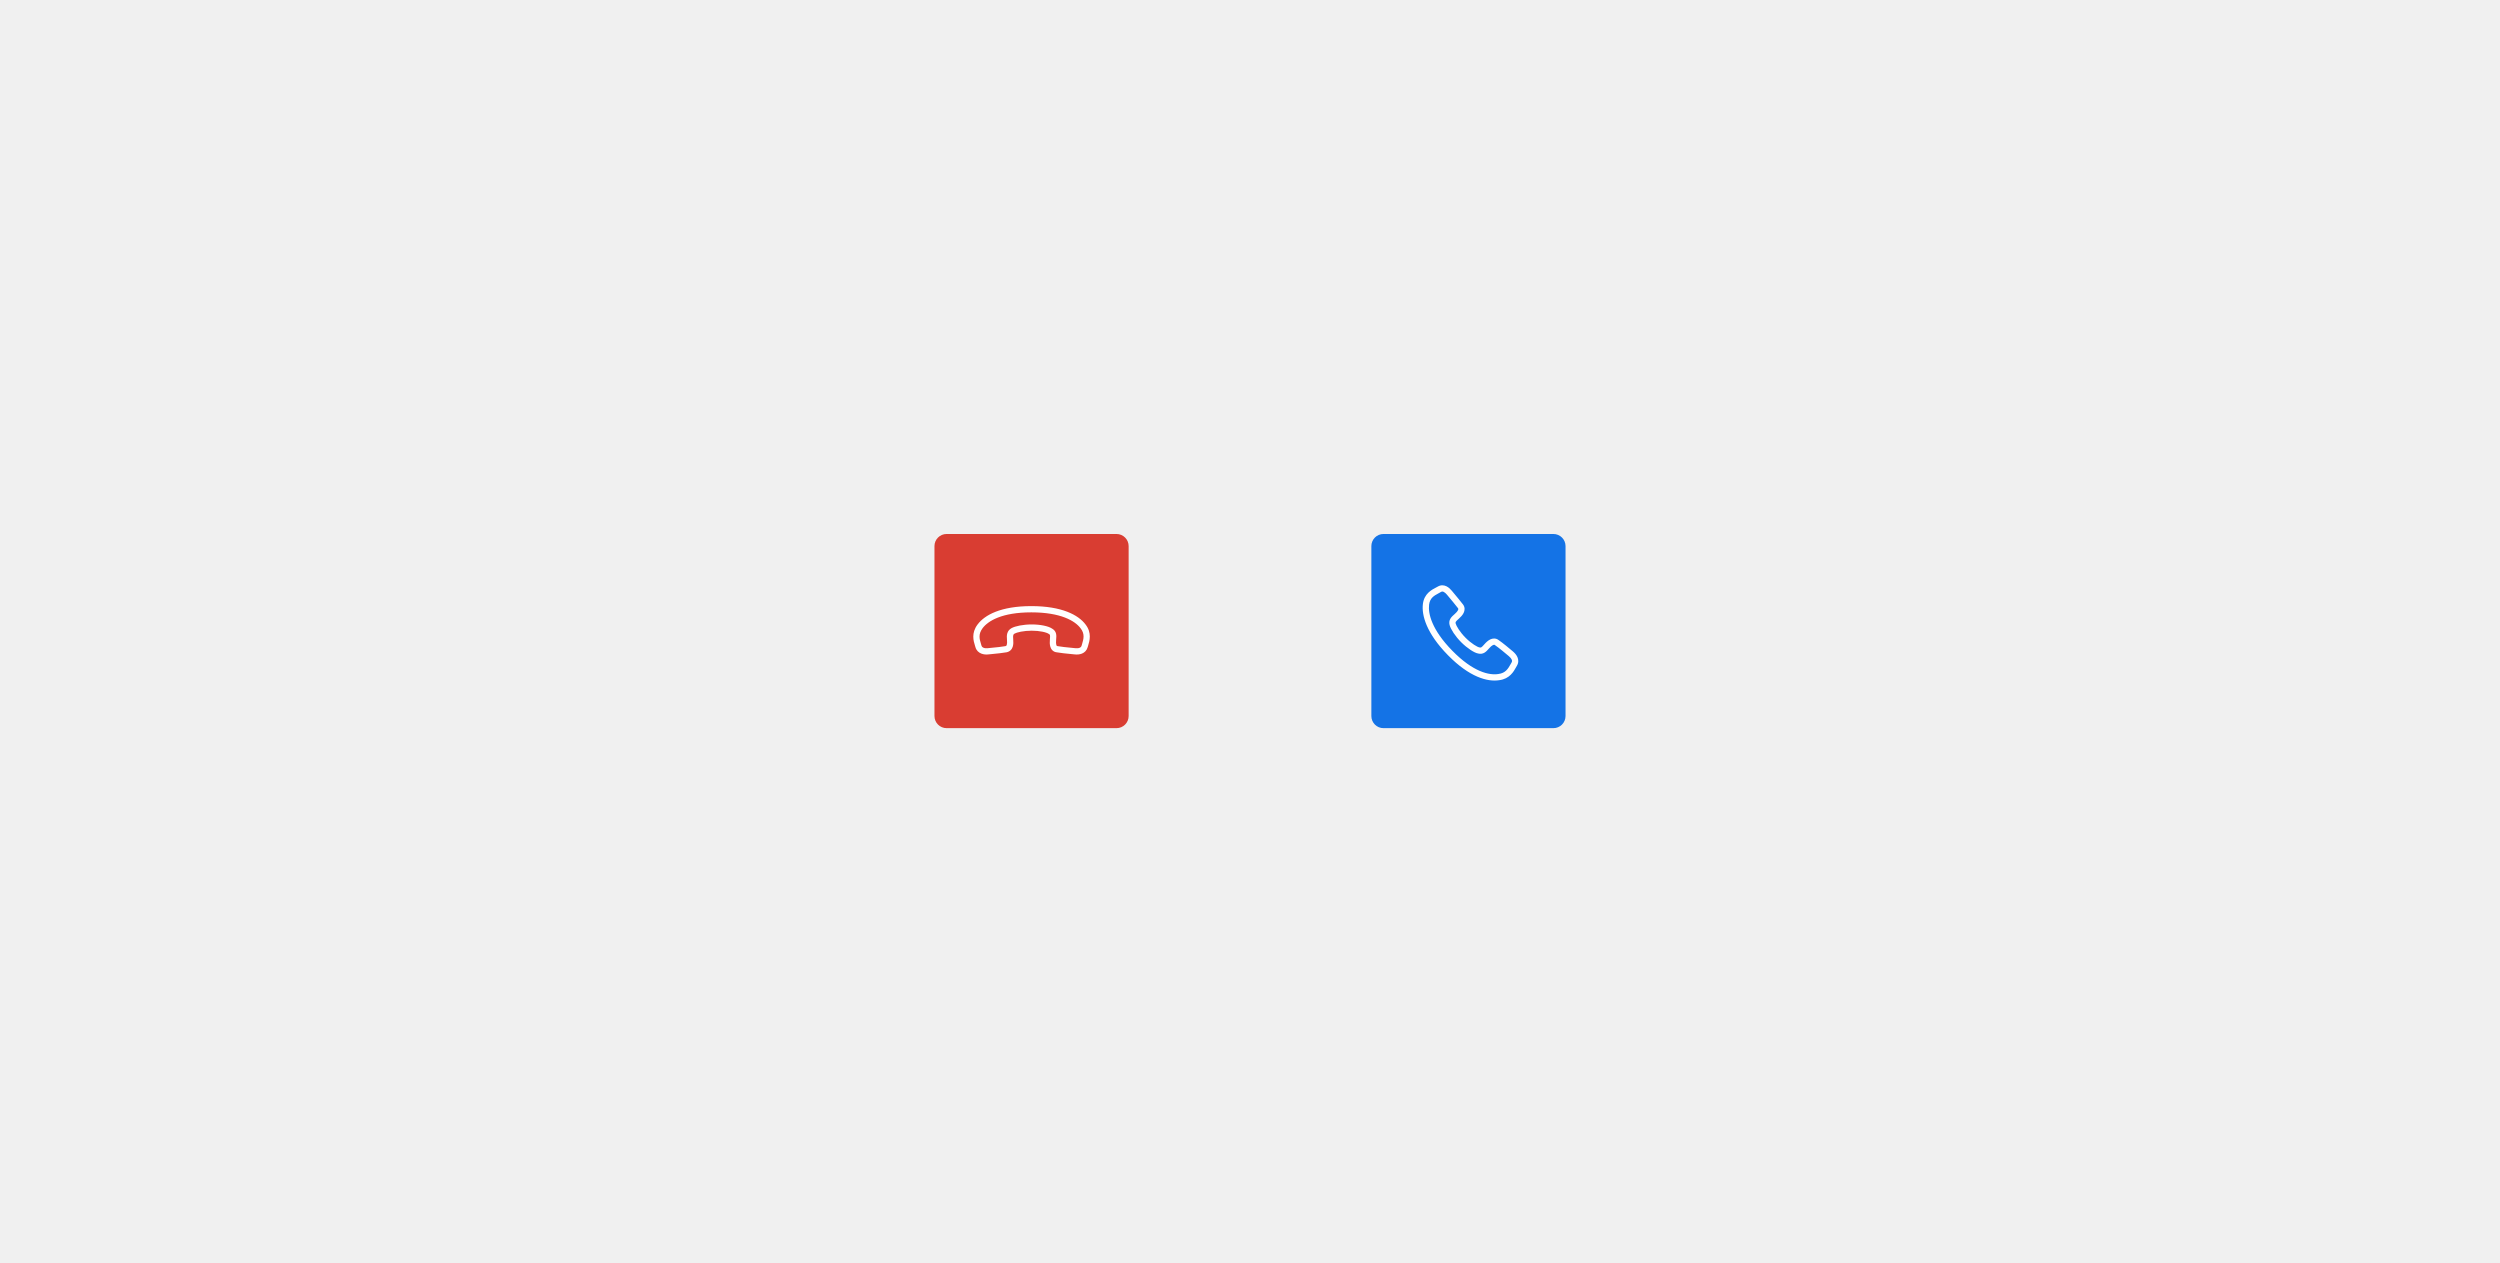
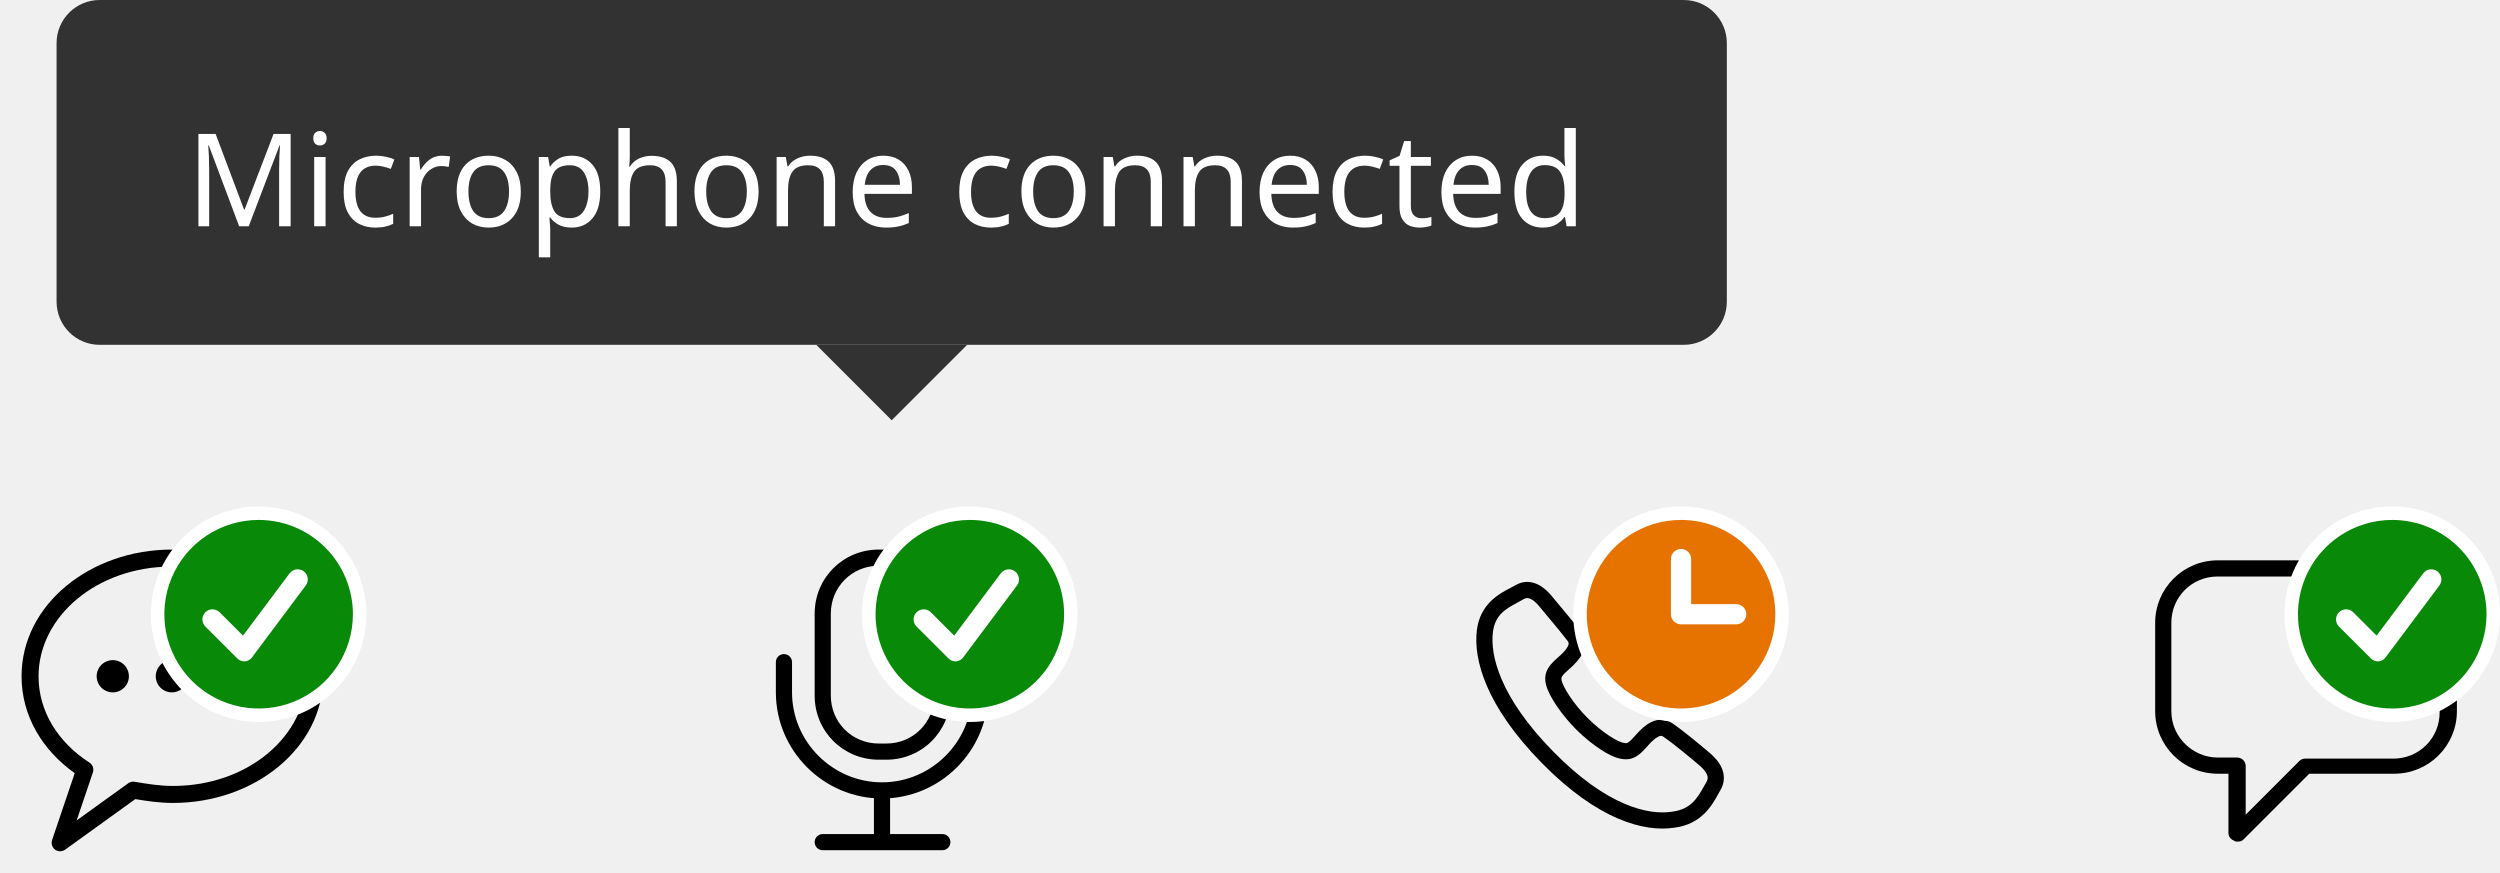
- <svg xmlns="http://www.w3.org/2000/svg" width="412" height="208" viewBox="0 0 412 208" fill="none">
-   <rect x="154" y="88" width="32" height="32" rx="2" fill="#D93D32" />
-   <path fill-rule="evenodd" clip-rule="evenodd" d="M161.109 102.907C162.274 101.353 164.937 99.886 169.966 99.886C174.985 99.886 177.718 101.347 178.887 102.902C179.976 104.285 179.554 105.653 179.322 106.407C179.295 106.496 179.27 106.576 179.251 106.647C179.101 107.196 178.737 107.535 178.315 107.708C177.915 107.873 177.477 107.887 177.118 107.847C176.976 107.831 176.767 107.811 176.521 107.787C175.774 107.714 174.692 107.608 174.144 107.501C173.885 107.471 173.656 107.372 173.47 107.204C173.284 107.035 173.173 106.824 173.106 106.618C172.978 106.222 172.988 105.757 173.023 105.366C173.059 104.968 173.063 104.783 173.035 104.666C173.025 104.624 173.013 104.603 173 104.587C172.984 104.567 172.949 104.533 172.868 104.487C172.853 104.478 172.839 104.469 172.825 104.459C172.674 104.351 172.332 104.214 171.81 104.106C171.306 104.002 170.689 103.937 170.034 103.937C169.38 103.937 168.76 104.002 168.251 104.099C167.728 104.199 167.366 104.323 167.2 104.418C167.064 104.496 167.02 104.565 166.992 104.658C166.953 104.789 166.943 104.996 166.977 105.366C167.012 105.756 167.022 106.207 166.892 106.597C166.824 106.801 166.714 107.003 166.536 107.169C166.356 107.338 166.133 107.446 165.878 107.497C165.338 107.605 164.236 107.713 163.479 107.787C163.235 107.811 163.027 107.831 162.885 107.847C162.549 107.888 162.116 107.87 161.716 107.71C161.297 107.543 160.903 107.211 160.749 106.647C160.729 106.572 160.702 106.487 160.673 106.394C160.44 105.645 160.033 104.341 161.109 102.907ZM169.966 100.916C165.107 100.916 162.827 102.332 161.932 103.525C161.187 104.519 161.429 105.323 161.652 106.066C161.684 106.171 161.715 106.274 161.743 106.376C161.795 106.567 161.915 106.681 162.098 106.754C162.297 106.834 162.548 106.851 162.761 106.824L162.768 106.823L162.768 106.823C162.942 106.804 163.181 106.781 163.451 106.754C164.202 106.681 165.193 106.584 165.676 106.487C165.765 106.469 165.808 106.44 165.832 106.418C165.858 106.393 165.889 106.351 165.915 106.271C165.974 106.095 165.984 105.825 165.951 105.459C165.916 105.074 165.906 104.698 166.005 104.365C166.114 103.995 166.344 103.721 166.689 103.524C167.004 103.344 167.5 103.194 168.058 103.087C168.63 102.979 169.315 102.907 170.034 102.907C170.753 102.907 171.44 102.978 172.018 103.098C172.565 103.21 173.071 103.377 173.401 103.605C173.73 103.798 173.948 104.057 174.037 104.426C174.112 104.738 174.081 105.103 174.049 105.459C174.016 105.824 174.025 106.114 174.086 106.301C174.114 106.387 174.144 106.425 174.161 106.441C174.174 106.452 174.2 106.472 174.274 106.48C174.29 106.481 174.307 106.484 174.323 106.487C174.807 106.584 175.798 106.681 176.549 106.754C176.819 106.781 177.058 106.804 177.232 106.823C177.491 106.852 177.739 106.832 177.923 106.756C178.085 106.689 178.201 106.582 178.257 106.376C178.283 106.28 178.312 106.183 178.341 106.084C178.567 105.32 178.817 104.474 178.075 103.535L178.067 103.525C177.175 102.334 174.828 100.916 169.966 100.916Z" fill="white" />
-   <rect x="226" y="88" width="32" height="32" rx="2" fill="#1473E6" />
-   <path fill-rule="evenodd" clip-rule="evenodd" d="M238.375 96.62C238.755 96.804 239.051 97.11 239.24 97.336C239.285 97.391 239.346 97.463 239.417 97.549C239.866 98.085 240.743 99.134 241.107 99.62C241.459 100.088 241.407 100.596 241.21 101.001C241.027 101.379 240.707 101.708 240.418 101.961C240.13 102.213 239.989 102.35 239.918 102.467C239.876 102.537 239.854 102.6 239.892 102.752C239.939 102.94 240.105 103.292 240.404 103.74C240.694 104.176 241.084 104.664 241.54 105.119C241.995 105.575 242.483 105.964 242.908 106.245C243.121 106.385 243.312 106.495 243.472 106.572C243.639 106.652 243.742 106.682 243.786 106.688C243.803 106.69 243.821 106.694 243.838 106.698C243.99 106.736 244.053 106.715 244.123 106.672C244.24 106.601 244.377 106.461 244.629 106.173C244.882 105.883 245.211 105.563 245.589 105.38C245.991 105.185 246.493 105.132 246.958 105.474C247.609 105.91 248.855 106.95 249.328 107.355C249.591 107.58 249.898 107.897 250.072 108.292C250.259 108.715 250.286 109.22 249.983 109.724C249.941 109.794 249.897 109.874 249.847 109.964C249.464 110.66 248.794 111.876 247.077 112.095C245.137 112.401 242.171 111.595 238.615 107.969C235.054 104.338 234.262 101.379 234.494 99.522C234.705 97.834 235.947 97.193 236.646 96.831C236.758 96.773 236.857 96.723 236.934 96.676C237.455 96.364 237.968 96.423 238.375 96.62ZM237.926 97.546C237.767 97.468 237.629 97.459 237.463 97.558C237.328 97.639 237.188 97.715 237.048 97.79C236.352 98.164 235.654 98.539 235.515 99.649C235.336 101.084 235.915 103.747 239.349 107.248C242.781 110.748 245.435 111.316 246.923 111.078C246.929 111.077 246.935 111.076 246.941 111.075C248.117 110.928 248.536 110.187 248.93 109.492C248.986 109.391 249.043 109.292 249.101 109.195C249.209 109.014 249.202 108.867 249.131 108.707C249.048 108.52 248.876 108.322 248.658 108.136C248.174 107.721 246.963 106.713 246.376 106.322C246.369 106.317 246.361 106.311 246.353 106.306C246.273 106.245 246.197 106.228 246.038 106.306C245.849 106.397 245.63 106.591 245.403 106.85C245.175 107.111 244.935 107.382 244.658 107.551C244.34 107.744 243.999 107.793 243.613 107.702C243.424 107.67 243.22 107.592 243.027 107.499C242.816 107.398 242.583 107.263 242.341 107.103C241.858 106.784 241.317 106.351 240.812 105.846C240.308 105.342 239.875 104.801 239.548 104.311C239.23 103.833 238.984 103.363 238.894 103.002C238.795 102.606 238.842 102.257 239.04 101.932C239.208 101.655 239.48 101.415 239.74 101.187C239.999 100.96 240.193 100.741 240.285 100.553C240.362 100.393 240.345 100.317 240.285 100.237C239.939 99.777 239.089 98.76 238.635 98.217C238.561 98.129 238.498 98.053 238.45 97.995C238.295 97.81 238.111 97.635 237.926 97.546Z" fill="white" />
+ <svg xmlns="http://www.w3.org/2000/svg" width="232" height="81" viewBox="0 0 232 81" fill="none">
+   <rect x="5.25" width="155" height="32" rx="4" fill="#323232" />
+   <path d="M22.194 21L19.374 13.488H19.326C19.35 13.736 19.37 14.072 19.386 14.496C19.402 14.912 19.41 15.348 19.41 15.804V21H18.414V12.432H20.01L22.65 19.452H22.698L25.386 12.432H26.97V21H25.902V15.732C25.902 15.316 25.91 14.904 25.926 14.496C25.95 14.088 25.97 13.756 25.986 13.5H25.938L23.082 21H22.194ZM29.697 12.156C29.857 12.156 29.997 12.212 30.117 12.324C30.245 12.428 30.309 12.596 30.309 12.828C30.309 13.06 30.245 13.232 30.117 13.344C29.997 13.448 29.857 13.5 29.697 13.5C29.521 13.5 29.373 13.448 29.253 13.344C29.133 13.232 29.073 13.06 29.073 12.828C29.073 12.596 29.133 12.428 29.253 12.324C29.373 12.212 29.521 12.156 29.697 12.156ZM30.213 14.568V21H29.157V14.568H30.213ZM34.831 21.12C34.255 21.12 33.746 21.004 33.306 20.772C32.867 20.54 32.519 20.18 32.263 19.692C32.014 19.204 31.89 18.58 31.89 17.82C31.89 17.028 32.019 16.384 32.275 15.888C32.538 15.392 32.898 15.028 33.355 14.796C33.81 14.564 34.327 14.448 34.903 14.448C35.222 14.448 35.535 14.484 35.839 14.556C36.151 14.62 36.403 14.7 36.594 14.796L36.27 15.672C36.078 15.6 35.855 15.532 35.599 15.468C35.343 15.404 35.102 15.372 34.879 15.372C33.614 15.372 32.983 16.184 32.983 17.808C32.983 18.584 33.135 19.18 33.438 19.596C33.751 20.004 34.211 20.208 34.819 20.208C35.163 20.208 35.471 20.172 35.742 20.1C36.014 20.028 36.263 19.94 36.486 19.836V20.772C36.27 20.884 36.031 20.968 35.767 21.024C35.511 21.088 35.199 21.12 34.831 21.12ZM41.016 14.448C41.136 14.448 41.264 14.456 41.4 14.472C41.536 14.48 41.66 14.496 41.772 14.52L41.64 15.492C41.536 15.468 41.42 15.448 41.292 15.432C41.164 15.416 41.048 15.408 40.944 15.408C40.616 15.408 40.308 15.5 40.02 15.684C39.732 15.86 39.5 16.112 39.324 16.44C39.156 16.76 39.072 17.136 39.072 17.568V21H38.016V14.568H38.88L39 15.744H39.048C39.248 15.392 39.512 15.088 39.84 14.832C40.176 14.576 40.568 14.448 41.016 14.448ZM48.331 17.772C48.331 18.836 48.059 19.66 47.515 20.244C46.979 20.828 46.251 21.12 45.331 21.12C44.763 21.12 44.255 20.992 43.807 20.736C43.367 20.472 43.019 20.092 42.763 19.596C42.507 19.092 42.379 18.484 42.379 17.772C42.379 16.708 42.643 15.888 43.171 15.312C43.707 14.736 44.439 14.448 45.367 14.448C45.943 14.448 46.455 14.58 46.903 14.844C47.351 15.1 47.699 15.476 47.947 15.972C48.203 16.46 48.331 17.06 48.331 17.772ZM43.471 17.772C43.471 18.532 43.619 19.136 43.915 19.584C44.219 20.024 44.699 20.244 45.355 20.244C46.003 20.244 46.479 20.024 46.783 19.584C47.087 19.136 47.239 18.532 47.239 17.772C47.239 17.012 47.087 16.416 46.783 15.984C46.479 15.552 45.999 15.336 45.343 15.336C44.687 15.336 44.211 15.552 43.915 15.984C43.619 16.416 43.471 17.012 43.471 17.772ZM53.064 14.448C53.856 14.448 54.492 14.724 54.972 15.276C55.46 15.828 55.704 16.66 55.704 17.772C55.704 18.868 55.46 19.7 54.972 20.268C54.492 20.836 53.852 21.12 53.052 21.12C52.556 21.12 52.144 21.028 51.816 20.844C51.496 20.66 51.244 20.44 51.06 20.184H50.988C50.996 20.32 51.008 20.492 51.024 20.7C51.048 20.908 51.06 21.088 51.06 21.24V23.88H50.004V14.568H50.868L51.012 15.444H51.06C51.252 15.164 51.504 14.928 51.816 14.736C52.128 14.544 52.544 14.448 53.064 14.448ZM52.872 15.336C52.216 15.336 51.752 15.52 51.48 15.888C51.208 16.256 51.068 16.816 51.06 17.568V17.772C51.06 18.564 51.188 19.176 51.444 19.608C51.708 20.032 52.192 20.244 52.896 20.244C53.28 20.244 53.6 20.14 53.856 19.932C54.112 19.716 54.3 19.42 54.42 19.044C54.548 18.668 54.612 18.24 54.612 17.76C54.612 17.024 54.468 16.436 54.18 15.996C53.9 15.556 53.464 15.336 52.872 15.336ZM58.443 11.88V14.556C58.443 14.876 58.423 15.176 58.383 15.456H58.455C58.663 15.128 58.943 14.88 59.295 14.712C59.655 14.544 60.043 14.46 60.459 14.46C61.235 14.46 61.819 14.648 62.211 15.024C62.611 15.392 62.811 15.988 62.811 16.812V21H61.767V16.884C61.767 15.852 61.287 15.336 60.327 15.336C59.607 15.336 59.111 15.54 58.839 15.948C58.575 16.348 58.443 16.924 58.443 17.676V21H57.387V11.88H58.443ZM70.397 17.772C70.397 18.836 70.125 19.66 69.581 20.244C69.045 20.828 68.317 21.12 67.397 21.12C66.829 21.12 66.321 20.992 65.873 20.736C65.433 20.472 65.085 20.092 64.829 19.596C64.573 19.092 64.445 18.484 64.445 17.772C64.445 16.708 64.709 15.888 65.237 15.312C65.773 14.736 66.505 14.448 67.433 14.448C68.009 14.448 68.521 14.58 68.969 14.844C69.417 15.1 69.765 15.476 70.013 15.972C70.269 16.46 70.397 17.06 70.397 17.772ZM65.537 17.772C65.537 18.532 65.685 19.136 65.981 19.584C66.285 20.024 66.765 20.244 67.421 20.244C68.069 20.244 68.545 20.024 68.849 19.584C69.153 19.136 69.305 18.532 69.305 17.772C69.305 17.012 69.153 16.416 68.849 15.984C68.545 15.552 68.065 15.336 67.409 15.336C66.753 15.336 66.277 15.552 65.981 15.984C65.685 16.416 65.537 17.012 65.537 17.772ZM75.167 14.448C75.935 14.448 76.515 14.636 76.907 15.012C77.299 15.388 77.495 15.988 77.495 16.812V21H76.451V16.884C76.451 15.852 75.971 15.336 75.011 15.336C74.299 15.336 73.807 15.536 73.535 15.936C73.263 16.336 73.127 16.912 73.127 17.664V21H72.071V14.568H72.923L73.079 15.444H73.139C73.347 15.108 73.635 14.86 74.003 14.7C74.371 14.532 74.759 14.448 75.167 14.448ZM81.973 14.448C82.517 14.448 82.989 14.568 83.389 14.808C83.789 15.048 84.093 15.388 84.301 15.828C84.517 16.26 84.625 16.768 84.625 17.352V17.988H80.221C80.237 18.716 80.421 19.272 80.773 19.656C81.133 20.032 81.633 20.22 82.273 20.22C82.681 20.22 83.041 20.184 83.353 20.112C83.673 20.032 84.001 19.92 84.337 19.776V20.7C84.009 20.844 83.685 20.948 83.365 21.012C83.045 21.084 82.665 21.12 82.225 21.12C81.609 21.12 81.069 20.996 80.605 20.748C80.141 20.5 79.777 20.132 79.513 19.644C79.257 19.156 79.129 18.552 79.129 17.832C79.129 17.128 79.245 16.524 79.477 16.02C79.717 15.516 80.049 15.128 80.473 14.856C80.905 14.584 81.405 14.448 81.973 14.448ZM81.961 15.312C81.457 15.312 81.057 15.476 80.761 15.804C80.473 16.124 80.301 16.572 80.245 17.148H83.521C83.513 16.604 83.385 16.164 83.137 15.828C82.889 15.484 82.497 15.312 81.961 15.312ZM91.959 21.12C91.383 21.12 90.875 21.004 90.435 20.772C89.995 20.54 89.647 20.18 89.391 19.692C89.143 19.204 89.019 18.58 89.019 17.82C89.019 17.028 89.147 16.384 89.403 15.888C89.667 15.392 90.027 15.028 90.483 14.796C90.939 14.564 91.455 14.448 92.031 14.448C92.351 14.448 92.663 14.484 92.967 14.556C93.279 14.62 93.531 14.7 93.723 14.796L93.399 15.672C93.207 15.6 92.983 15.532 92.727 15.468C92.471 15.404 92.231 15.372 92.007 15.372C90.743 15.372 90.111 16.184 90.111 17.808C90.111 18.584 90.263 19.18 90.567 19.596C90.879 20.004 91.339 20.208 91.947 20.208C92.291 20.208 92.599 20.172 92.871 20.1C93.143 20.028 93.391 19.94 93.615 19.836V20.772C93.399 20.884 93.159 20.968 92.895 21.024C92.639 21.088 92.327 21.12 91.959 21.12ZM100.737 17.772C100.737 18.836 100.465 19.66 99.921 20.244C99.385 20.828 98.657 21.12 97.737 21.12C97.169 21.12 96.661 20.992 96.213 20.736C95.773 20.472 95.425 20.092 95.169 19.596C94.913 19.092 94.785 18.484 94.785 17.772C94.785 16.708 95.049 15.888 95.577 15.312C96.113 14.736 96.845 14.448 97.773 14.448C98.349 14.448 98.861 14.58 99.309 14.844C99.757 15.1 100.105 15.476 100.353 15.972C100.609 16.46 100.737 17.06 100.737 17.772ZM95.877 17.772C95.877 18.532 96.025 19.136 96.321 19.584C96.625 20.024 97.105 20.244 97.761 20.244C98.409 20.244 98.885 20.024 99.189 19.584C99.493 19.136 99.645 18.532 99.645 17.772C99.645 17.012 99.493 16.416 99.189 15.984C98.885 15.552 98.405 15.336 97.749 15.336C97.093 15.336 96.617 15.552 96.321 15.984C96.025 16.416 95.877 17.012 95.877 17.772ZM105.507 14.448C106.275 14.448 106.855 14.636 107.247 15.012C107.639 15.388 107.835 15.988 107.835 16.812V21H106.791V16.884C106.791 15.852 106.311 15.336 105.351 15.336C104.639 15.336 104.147 15.536 103.875 15.936C103.603 16.336 103.467 16.912 103.467 17.664V21H102.411V14.568H103.263L103.419 15.444H103.479C103.687 15.108 103.975 14.86 104.343 14.7C104.711 14.532 105.099 14.448 105.507 14.448ZM112.925 14.448C113.693 14.448 114.273 14.636 114.665 15.012C115.057 15.388 115.253 15.988 115.253 16.812V21H114.209V16.884C114.209 15.852 113.729 15.336 112.769 15.336C112.057 15.336 111.565 15.536 111.293 15.936C111.021 16.336 110.885 16.912 110.885 17.664V21H109.829V14.568H110.681L110.837 15.444H110.897C111.105 15.108 111.393 14.86 111.761 14.7C112.129 14.532 112.517 14.448 112.925 14.448ZM119.731 14.448C120.275 14.448 120.747 14.568 121.147 14.808C121.547 15.048 121.851 15.388 122.059 15.828C122.275 16.26 122.383 16.768 122.383 17.352V17.988H117.979C117.995 18.716 118.179 19.272 118.531 19.656C118.891 20.032 119.391 20.22 120.031 20.22C120.439 20.22 120.799 20.184 121.111 20.112C121.431 20.032 121.759 19.92 122.095 19.776V20.7C121.767 20.844 121.443 20.948 121.123 21.012C120.803 21.084 120.423 21.12 119.983 21.12C119.367 21.12 118.827 20.996 118.363 20.748C117.899 20.5 117.535 20.132 117.271 19.644C117.015 19.156 116.887 18.552 116.887 17.832C116.887 17.128 117.003 16.524 117.235 16.02C117.475 15.516 117.807 15.128 118.231 14.856C118.663 14.584 119.163 14.448 119.731 14.448ZM119.719 15.312C119.215 15.312 118.815 15.476 118.519 15.804C118.231 16.124 118.059 16.572 118.003 17.148H121.279C121.271 16.604 121.143 16.164 120.895 15.828C120.647 15.484 120.255 15.312 119.719 15.312ZM126.6 21.12C126.024 21.12 125.516 21.004 125.076 20.772C124.636 20.54 124.288 20.18 124.032 19.692C123.784 19.204 123.66 18.58 123.66 17.82C123.66 17.028 123.788 16.384 124.044 15.888C124.308 15.392 124.668 15.028 125.124 14.796C125.58 14.564 126.096 14.448 126.672 14.448C126.992 14.448 127.304 14.484 127.608 14.556C127.92 14.62 128.172 14.7 128.364 14.796L128.04 15.672C127.848 15.6 127.624 15.532 127.368 15.468C127.112 15.404 126.872 15.372 126.648 15.372C125.384 15.372 124.752 16.184 124.752 17.808C124.752 18.584 124.904 19.18 125.208 19.596C125.52 20.004 125.98 20.208 126.588 20.208C126.932 20.208 127.24 20.172 127.512 20.1C127.784 20.028 128.032 19.94 128.256 19.836V20.772C128.04 20.884 127.8 20.968 127.536 21.024C127.28 21.088 126.968 21.12 126.6 21.12ZM131.934 20.256C132.094 20.256 132.258 20.244 132.426 20.22C132.594 20.196 132.73 20.164 132.834 20.124V20.928C132.722 20.984 132.562 21.028 132.354 21.06C132.146 21.1 131.946 21.12 131.754 21.12C131.418 21.12 131.106 21.064 130.818 20.952C130.538 20.832 130.31 20.628 130.134 20.34C129.958 20.052 129.87 19.648 129.87 19.128V15.384H128.958V14.88L129.882 14.46L130.302 13.092H130.926V14.568H132.786V15.384H130.926V19.104C130.926 19.496 131.018 19.788 131.202 19.98C131.394 20.164 131.638 20.256 131.934 20.256ZM136.606 14.448C137.15 14.448 137.622 14.568 138.022 14.808C138.422 15.048 138.726 15.388 138.934 15.828C139.15 16.26 139.258 16.768 139.258 17.352V17.988H134.854C134.87 18.716 135.054 19.272 135.406 19.656C135.766 20.032 136.266 20.22 136.906 20.22C137.314 20.22 137.674 20.184 137.986 20.112C138.306 20.032 138.634 19.92 138.97 19.776V20.7C138.642 20.844 138.318 20.948 137.998 21.012C137.678 21.084 137.298 21.12 136.858 21.12C136.242 21.12 135.702 20.996 135.238 20.748C134.774 20.5 134.41 20.132 134.146 19.644C133.89 19.156 133.762 18.552 133.762 17.832C133.762 17.128 133.878 16.524 134.11 16.02C134.35 15.516 134.682 15.128 135.106 14.856C135.538 14.584 136.038 14.448 136.606 14.448ZM136.594 15.312C136.09 15.312 135.69 15.476 135.394 15.804C135.106 16.124 134.934 16.572 134.878 17.148H138.154C138.146 16.604 138.018 16.164 137.77 15.828C137.522 15.484 137.13 15.312 136.594 15.312ZM143.175 21.12C142.375 21.12 141.735 20.844 141.255 20.292C140.775 19.732 140.535 18.9 140.535 17.796C140.535 16.692 140.775 15.86 141.255 15.3C141.743 14.732 142.387 14.448 143.187 14.448C143.683 14.448 144.087 14.54 144.399 14.724C144.719 14.908 144.979 15.132 145.179 15.396H145.251C145.235 15.292 145.219 15.14 145.203 14.94C145.187 14.732 145.179 14.568 145.179 14.448V11.88H146.235V21H145.383L145.227 20.136H145.179C144.987 20.408 144.731 20.64 144.411 20.832C144.091 21.024 143.679 21.12 143.175 21.12ZM143.343 20.244C144.023 20.244 144.499 20.06 144.771 19.692C145.051 19.316 145.191 18.752 145.191 18V17.808C145.191 17.008 145.059 16.396 144.795 15.972C144.531 15.54 144.043 15.324 143.331 15.324C142.763 15.324 142.335 15.552 142.047 16.008C141.767 16.456 141.627 17.06 141.627 17.82C141.627 18.588 141.767 19.184 142.047 19.608C142.335 20.032 142.767 20.244 143.343 20.244Z" fill="white" />
+   <path d="M75.75 32H89.75L82.75 39L75.75 32Z" fill="#323232" />
+   <g clip-path="url(#clip0_8402_499267)">
+     <path d="M15.95 64.252C16.776 64.252 17.446 63.583 17.446 62.757C17.446 61.931 16.776 61.261 15.95 61.261C15.124 61.261 14.454 61.931 14.454 62.757C14.454 63.583 15.124 64.252 15.95 64.252Z" fill="black" />
+     <path d="M10.466 64.252C11.292 64.252 11.962 63.583 11.962 62.757C11.962 61.931 11.292 61.261 10.466 61.261C9.64 61.261 8.97 61.931 8.97 62.757C8.97 63.583 9.64 64.252 10.466 64.252Z" fill="black" />
+     <path d="M21.534 64.252C22.36 64.252 23.03 63.583 23.03 62.757C23.03 61.931 22.36 61.261 21.534 61.261C20.708 61.261 20.038 61.931 20.038 62.757C20.038 63.583 20.708 64.252 21.534 64.252Z" fill="black" />
+     <path fill-rule="evenodd" clip-rule="evenodd" d="M15.95 52.577C8.965 52.577 3.577 57.239 3.577 62.757C3.577 66.029 5.39 68.891 8.301 70.769C8.605 70.965 8.736 71.342 8.62 71.684L7.115 76.134L11.9 72.686C12.07 72.563 12.283 72.514 12.49 72.548C13.694 72.749 14.829 72.936 16.05 72.936C23.035 72.936 28.423 68.274 28.423 62.757C28.423 57.242 23.039 52.577 15.95 52.577ZM2 62.757C2 56.11 8.377 51 15.95 51C23.618 51 30 56.106 30 62.757C30 69.403 23.623 74.513 16.05 74.513C14.803 74.513 13.648 74.338 12.555 74.157L6.041 78.851C5.763 79.052 5.387 79.049 5.112 78.846C4.836 78.642 4.724 78.284 4.833 77.959L6.934 71.747C3.95 69.629 2 66.456 2 62.757Z" fill="black" />
+     <circle cx="24" cy="57" r="10" fill="white" />
+     <path d="M24 48.25C22.269 48.25 20.578 48.763 19.139 49.725C17.7 50.686 16.578 52.053 15.916 53.651C15.254 55.25 15.081 57.01 15.418 58.707C15.756 60.404 16.589 61.964 17.813 63.187C19.037 64.411 20.596 65.244 22.293 65.582C23.99 65.919 25.75 65.746 27.349 65.084C28.947 64.422 30.314 63.3 31.275 61.861C32.237 60.422 32.75 58.731 32.75 57C32.75 54.679 31.828 52.454 30.187 50.813C28.546 49.172 26.321 48.25 24 48.25ZM28.375 54.331L23.406 60.975C23.332 61.084 23.235 61.177 23.121 61.246C23.008 61.315 22.882 61.359 22.75 61.375H22.681C22.558 61.376 22.436 61.353 22.322 61.305C22.208 61.258 22.105 61.188 22.019 61.1L19.081 58.169C18.989 58.083 18.915 57.979 18.864 57.864C18.813 57.749 18.785 57.625 18.783 57.499C18.781 57.373 18.804 57.248 18.851 57.132C18.898 57.015 18.968 56.909 19.058 56.82C19.146 56.731 19.253 56.661 19.369 56.614C19.486 56.566 19.611 56.543 19.737 56.545C19.863 56.548 19.987 56.575 20.102 56.627C20.217 56.678 20.32 56.752 20.406 56.844L22.55 58.987L26.875 53.206C27.024 53.007 27.246 52.876 27.492 52.841C27.739 52.806 27.989 52.87 28.188 53.019C28.386 53.168 28.518 53.39 28.553 53.636C28.588 53.882 28.524 54.132 28.375 54.331Z" fill="#088A08" />
+   </g>
+   <g clip-path="url(#clip1_8402_499267)">
+     <path fill-rule="evenodd" clip-rule="evenodd" d="M72.75 60.7C73.164 60.7 73.5 61.036 73.5 61.45V64.25C73.5 68.836 77.264 72.6 81.85 72.6C86.436 72.6 90.2 68.836 90.2 64.25V61.45C90.2 61.036 90.536 60.7 90.95 60.7C91.364 60.7 91.7 61.036 91.7 61.45V64.25C91.7 69.664 87.264 74.1 81.85 74.1C76.436 74.1 72 69.664 72 64.25V61.45C72 61.036 72.336 60.7 72.75 60.7Z" fill="black" />
+     <path fill-rule="evenodd" clip-rule="evenodd" d="M81.55 52.5C79.064 52.5 77.1 54.464 77.1 56.95V64.55C77.1 67.036 79.064 69 81.55 69H82.25C84.736 69 86.7 67.036 86.7 64.55V56.95C86.7 54.464 84.736 52.5 82.25 52.5H81.55ZM75.6 56.95C75.6 53.636 78.236 51 81.55 51H82.25C85.564 51 88.2 53.636 88.2 56.95V64.55C88.2 67.864 85.564 70.5 82.25 70.5H81.55C78.236 70.5 75.6 67.864 75.6 64.55V56.95Z" fill="black" />
+     <path fill-rule="evenodd" clip-rule="evenodd" d="M81.1 78.15V73.35H82.6V78.15H81.1Z" fill="black" />
+     <path fill-rule="evenodd" clip-rule="evenodd" d="M75.6 78.15C75.6 77.736 75.936 77.4 76.35 77.4H87.45C87.864 77.4 88.2 77.736 88.2 78.15C88.2 78.564 87.864 78.9 87.45 78.9H76.35C75.936 78.9 75.6 78.564 75.6 78.15Z" fill="black" />
+     <circle cx="90" cy="57" r="10" fill="white" />
+     <path d="M90 48.25C88.269 48.25 86.578 48.763 85.139 49.725C83.7 50.686 82.578 52.053 81.916 53.651C81.254 55.25 81.081 57.01 81.418 58.707C81.756 60.404 82.589 61.964 83.813 63.187C85.037 64.411 86.596 65.244 88.293 65.582C89.99 65.919 91.75 65.746 93.349 65.084C94.947 64.422 96.314 63.3 97.275 61.861C98.237 60.422 98.75 58.731 98.75 57C98.75 54.679 97.828 52.454 96.187 50.813C94.546 49.172 92.321 48.25 90 48.25ZM94.375 54.331L89.406 60.975C89.332 61.084 89.234 61.177 89.121 61.246C89.008 61.315 88.882 61.359 88.75 61.375H88.681C88.558 61.376 88.436 61.353 88.322 61.305C88.208 61.258 88.105 61.188 88.019 61.1L85.081 58.169C84.989 58.083 84.915 57.979 84.864 57.864C84.813 57.749 84.785 57.625 84.783 57.499C84.781 57.373 84.804 57.248 84.851 57.132C84.898 57.015 84.968 56.909 85.058 56.82C85.147 56.731 85.252 56.661 85.369 56.614C85.486 56.566 85.611 56.543 85.737 56.545C85.863 56.548 85.987 56.575 86.102 56.627C86.217 56.678 86.32 56.752 86.406 56.844L88.55 58.987L92.875 53.206C93.024 53.007 93.246 52.876 93.492 52.841C93.739 52.806 93.989 52.87 94.188 53.019C94.386 53.168 94.518 53.39 94.553 53.636C94.588 53.882 94.524 54.132 94.375 54.331Z" fill="#088A08" />
+   </g>
+   <g clip-path="url(#clip2_8402_499267)">
+     <path fill-rule="evenodd" clip-rule="evenodd" d="M142.713 54.238C143.268 54.507 143.7 54.953 143.975 55.282C144.041 55.362 144.13 55.468 144.233 55.592C144.888 56.374 146.167 57.904 146.699 58.612C147.211 59.295 147.135 60.035 146.848 60.627C146.582 61.178 146.114 61.658 145.692 62.027C145.272 62.394 145.068 62.594 144.964 62.765C144.902 62.867 144.871 62.958 144.926 63.181C144.994 63.454 145.237 63.968 145.673 64.621C146.096 65.257 146.665 65.968 147.329 66.632C147.993 67.297 148.704 67.865 149.324 68.274C149.634 68.479 149.914 68.639 150.146 68.75C150.391 68.868 150.541 68.911 150.605 68.92C150.63 68.924 150.655 68.929 150.68 68.935C150.903 68.99 150.994 68.959 151.096 68.897C151.267 68.793 151.467 68.589 151.834 68.169C152.203 67.747 152.683 67.279 153.234 67.013C153.821 66.728 154.552 66.652 155.23 67.149C156.179 67.785 157.997 69.302 158.687 69.893C159.07 70.221 159.518 70.684 159.772 71.26C160.044 71.877 160.083 72.612 159.642 73.348C159.581 73.449 159.516 73.567 159.444 73.698C158.886 74.712 157.909 76.486 155.404 76.805C152.575 77.252 148.25 76.076 143.063 70.788C137.871 65.494 136.716 61.178 137.054 58.469C137.362 56.008 139.173 55.073 140.193 54.546C140.356 54.461 140.499 54.387 140.613 54.319C141.371 53.864 142.12 53.95 142.713 54.238ZM142.059 55.587C141.827 55.475 141.626 55.461 141.384 55.606C141.187 55.724 140.983 55.834 140.778 55.944C139.763 56.49 138.745 57.037 138.543 58.656C138.281 60.747 139.126 64.632 144.134 69.737C149.139 74.841 153.01 75.669 155.18 75.322C155.188 75.321 155.197 75.319 155.205 75.318C156.921 75.104 157.532 74.023 158.106 73.009C158.189 72.863 158.271 72.718 158.355 72.577C158.514 72.313 158.503 72.098 158.4 71.865C158.279 71.591 158.027 71.304 157.71 71.032C157.004 70.426 155.238 68.957 154.382 68.386C154.371 68.379 154.36 68.371 154.349 68.362C154.232 68.275 154.121 68.249 153.888 68.362C153.614 68.496 153.294 68.778 152.963 69.156C152.63 69.536 152.28 69.932 151.876 70.178C151.412 70.46 150.915 70.532 150.352 70.399C150.076 70.353 149.78 70.238 149.498 70.103C149.19 69.955 148.85 69.759 148.498 69.526C147.793 69.06 147.004 68.428 146.268 67.693C145.532 66.957 144.901 66.168 144.424 65.454C143.96 64.757 143.603 64.071 143.471 63.544C143.326 62.967 143.395 62.458 143.683 61.985C143.929 61.581 144.325 61.231 144.705 60.898C145.083 60.567 145.366 60.247 145.499 59.973C145.612 59.74 145.586 59.63 145.499 59.513C144.995 58.841 143.755 57.358 143.093 56.566C142.986 56.438 142.894 56.328 142.822 56.243C142.597 55.972 142.329 55.718 142.059 55.587Z" fill="black" />
+     <circle cx="156" cy="57" r="10" fill="white" />
+     <path d="M156 48.25C154.269 48.25 152.578 48.763 151.139 49.725C149.7 50.686 148.578 52.053 147.916 53.651C147.254 55.25 147.081 57.01 147.418 58.707C147.756 60.404 148.589 61.964 149.813 63.187C151.037 64.411 152.596 65.244 154.293 65.582C155.99 65.919 157.75 65.746 159.348 65.084C160.947 64.422 162.314 63.3 163.275 61.861C164.237 60.422 164.75 58.731 164.75 57C164.75 54.679 163.828 52.454 162.187 50.813C160.546 49.172 158.321 48.25 156 48.25ZM161.119 57.938H156C155.751 57.938 155.513 57.839 155.337 57.663C155.161 57.487 155.063 57.249 155.063 57V51.881C155.063 51.633 155.161 51.394 155.337 51.218C155.513 51.042 155.751 50.944 156 50.944C156.249 50.944 156.487 51.042 156.663 51.218C156.839 51.394 156.938 51.633 156.938 51.881V56.062H161.119C161.367 56.062 161.606 56.161 161.782 56.337C161.957 56.513 162.056 56.751 162.056 57C162.056 57.249 161.957 57.487 161.782 57.663C161.606 57.839 161.367 57.938 161.119 57.938Z" fill="#E67300" />
+   </g>
+   <g clip-path="url(#clip3_8402_499267)">
+     <path d="M207.6 78.1C207.5 78.1 207.4 78.1 207.3 78C207 77.9 206.8 77.6 206.8 77.3V71.8H205.8C202.6 71.8 200 69.2 200 66V57.8C200 54.6 202.6 52 205.8 52H222.1C225.4 52 228 54.6 228 57.8V66C228 69.2 225.4 71.8 222.2 71.8H214.3L208.2 77.9C208 78.1 207.8 78.1 207.6 78.1ZM205.8 53.5C203.4 53.5 201.5 55.4 201.5 57.8V66C201.5 68.4 203.5 70.3 205.8 70.3H207.6C208 70.3 208.4 70.6 208.4 71.1V75.6L213.4 70.6C213.5 70.5 213.7 70.4 213.9 70.4H222.1C224.5 70.4 226.4 68.5 226.4 66.1V57.8C226.4 55.4 224.5 53.5 222.1 53.5H205.8Z" fill="black" />
+     <circle cx="222" cy="57" r="10" fill="white" />
+     <path d="M222 48.25C220.269 48.25 218.578 48.763 217.139 49.725C215.7 50.686 214.578 52.053 213.916 53.651C213.254 55.25 213.081 57.01 213.418 58.707C213.756 60.404 214.589 61.964 215.813 63.187C217.037 64.411 218.596 65.244 220.293 65.582C221.99 65.919 223.75 65.746 225.348 65.084C226.947 64.422 228.314 63.3 229.275 61.861C230.237 60.422 230.75 58.731 230.75 57C230.75 54.679 229.828 52.454 228.187 50.813C226.546 49.172 224.321 48.25 222 48.25ZM226.375 54.331L221.406 60.975C221.332 61.084 221.234 61.177 221.121 61.246C221.008 61.315 220.882 61.359 220.75 61.375H220.681C220.558 61.376 220.436 61.353 220.322 61.305C220.208 61.258 220.105 61.188 220.019 61.1L217.081 58.169C216.989 58.083 216.915 57.979 216.864 57.864C216.813 57.749 216.785 57.625 216.783 57.499C216.781 57.373 216.804 57.248 216.851 57.132C216.898 57.015 216.968 56.909 217.057 56.82C217.146 56.731 217.253 56.661 217.369 56.614C217.486 56.566 217.611 56.543 217.737 56.545C217.863 56.548 217.987 56.575 218.102 56.627C218.217 56.678 218.32 56.752 218.406 56.844L220.55 58.987L224.875 53.206C225.024 53.007 225.246 52.876 225.492 52.841C225.739 52.806 225.989 52.87 226.188 53.019C226.386 53.168 226.518 53.39 226.553 53.636C226.588 53.882 226.524 54.132 226.375 54.331Z" fill="#088A08" />
+   </g>
+   <defs>
+     <clipPath id="clip0_8402_499267">
+       <rect width="34" height="34" fill="white" transform="translate(0 47)" />
+     </clipPath>
+     <clipPath id="clip1_8402_499267">
+       <rect width="34" height="34" fill="white" transform="translate(66 47)" />
+     </clipPath>
+     <clipPath id="clip2_8402_499267">
+       <rect width="34" height="34" fill="white" transform="translate(132 47)" />
+     </clipPath>
+     <clipPath id="clip3_8402_499267">
+       <rect width="34" height="34" fill="white" transform="translate(198 47)" />
+     </clipPath>
+   </defs>
</svg>
